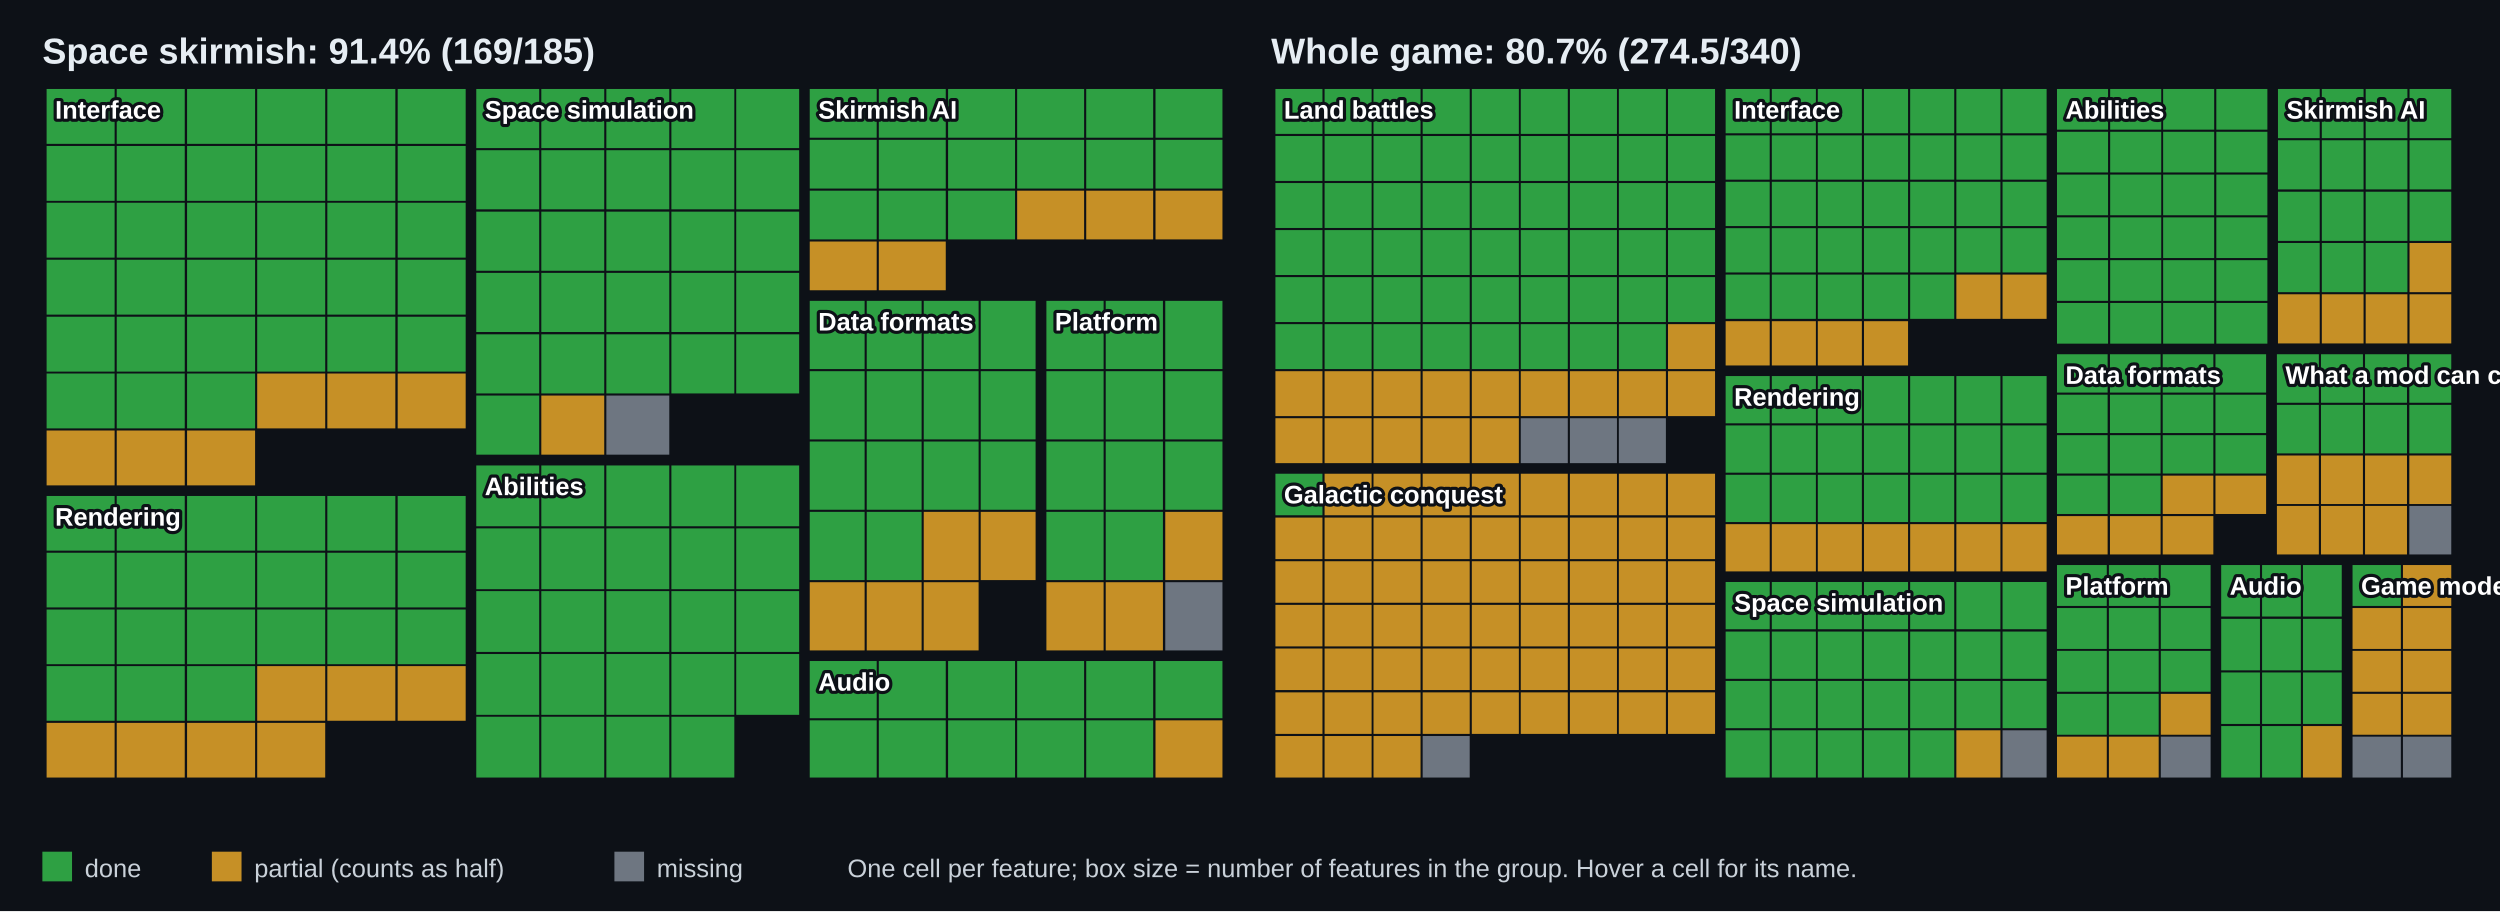
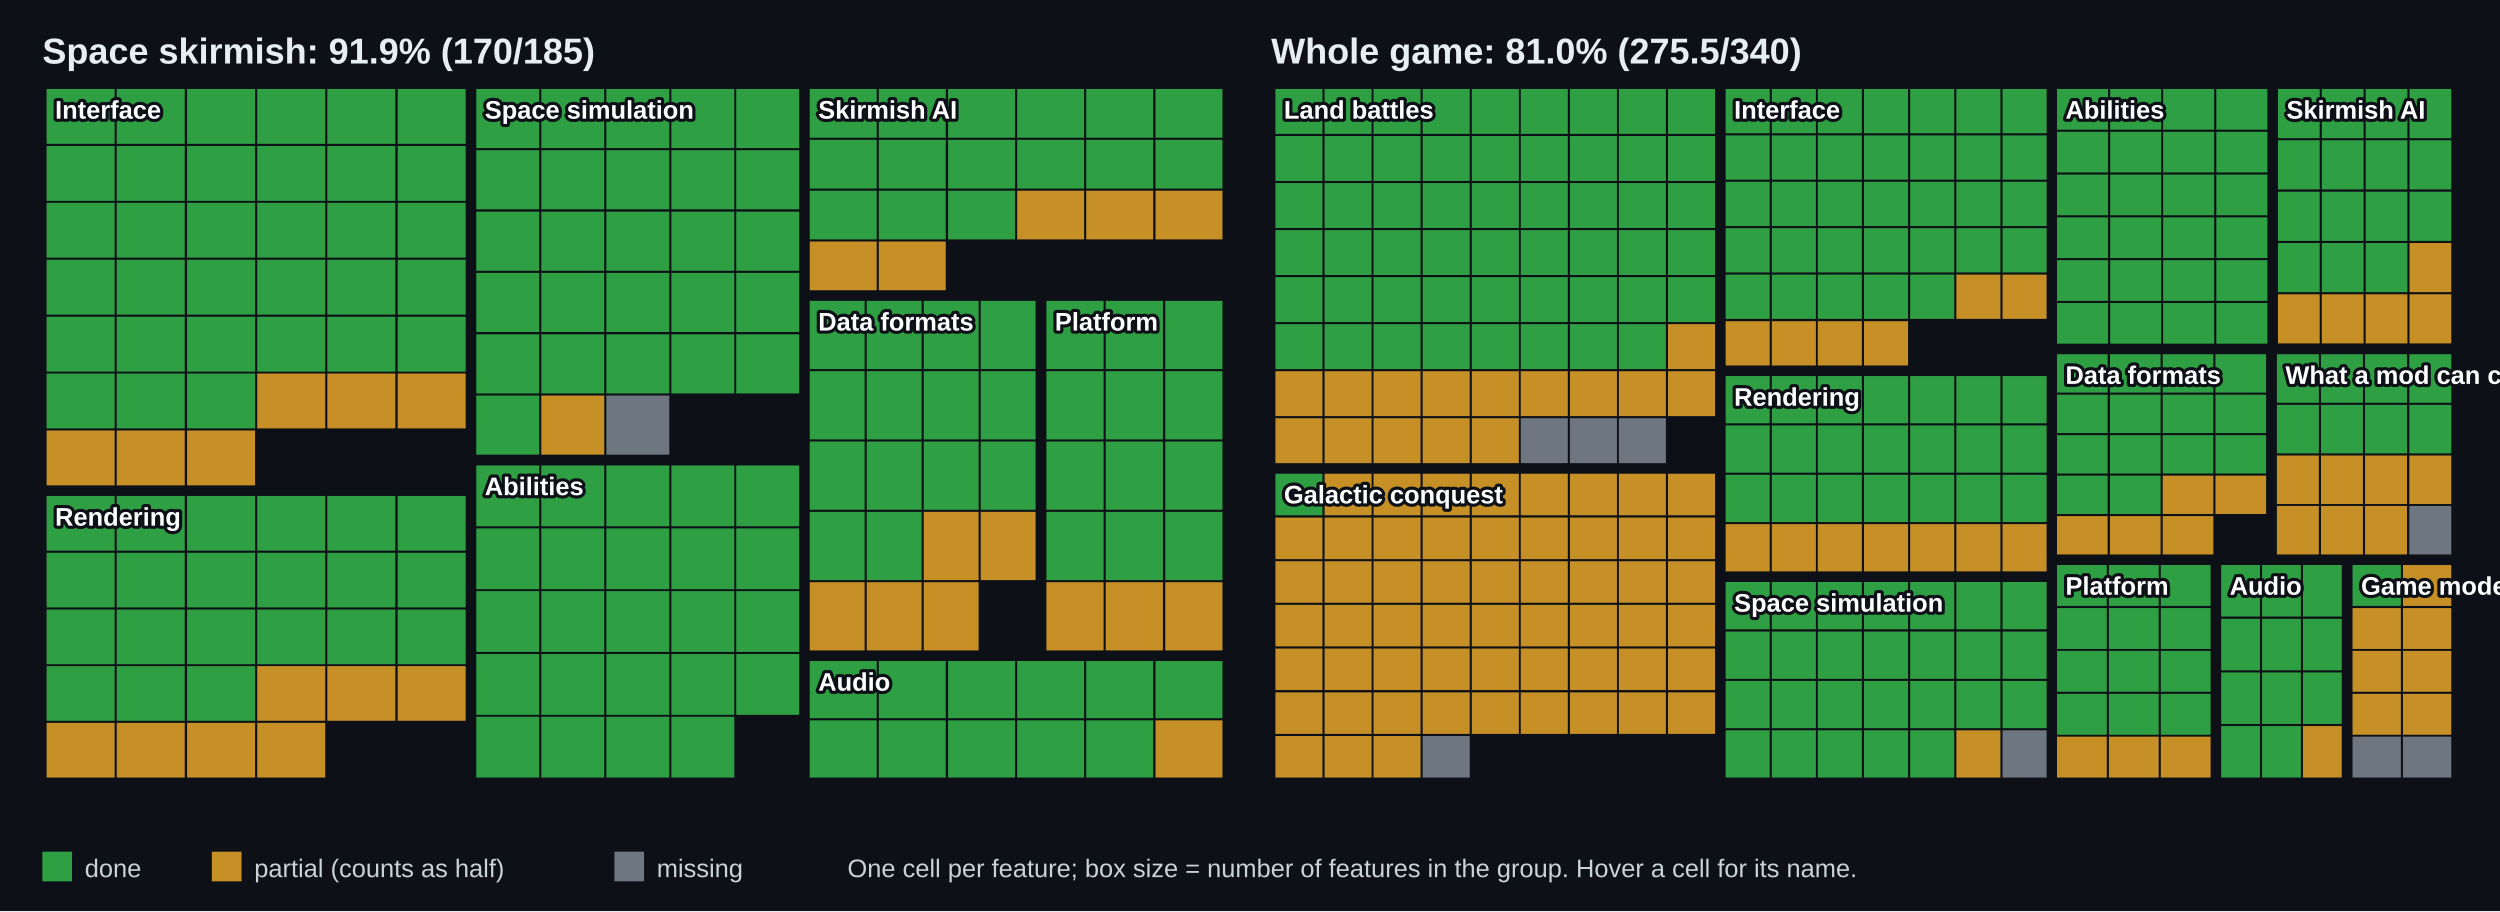
<svg xmlns="http://www.w3.org/2000/svg" viewBox="0 0 1180 430" width="1180" height="430" font-family="Segoe UI, Arial, sans-serif">
  <style>.title{font-size:17px;font-weight:700;fill:#e6edf3}.lab{font-size:12px;font-weight:700;fill:#fff}.lab.bg{stroke:#0d1117;stroke-width:3px;stroke-linejoin:round}.key{font-size:12px;fill:#c9d1d9}</style>
  <rect width="1180" height="430" fill="#0d1117" />
-   <text x="20" y="30" class="title">Space skirmish: 91.4% (169/185)</text>
+   <text x="20" y="30" class="title">Space skirmish: 91.9% (170/185)</text>
  <rect x="20" y="40" width="560" height="330" fill="#0d1117" />
  <rect x="22.0" y="42.0" width="32.1" height="25.9" fill="#2ea043" />
  <rect x="55.1" y="42.0" width="32.1" height="25.9" fill="#2ea043" />
  <rect x="88.3" y="42.0" width="32.1" height="25.9" fill="#2ea043" />
  <rect x="121.4" y="42.0" width="32.1" height="25.9" fill="#2ea043" />
  <rect x="154.5" y="42.0" width="32.1" height="25.9" fill="#2ea043" />
  <rect x="187.7" y="42.0" width="32.1" height="25.9" fill="#2ea043" />
  <rect x="22.0" y="68.9" width="32.1" height="25.9" fill="#2ea043" />
  <rect x="55.1" y="68.9" width="32.1" height="25.9" fill="#2ea043" />
  <rect x="88.3" y="68.9" width="32.1" height="25.9" fill="#2ea043" />
  <rect x="121.4" y="68.9" width="32.1" height="25.9" fill="#2ea043" />
  <rect x="154.5" y="68.9" width="32.1" height="25.9" fill="#2ea043" />
  <rect x="187.7" y="68.9" width="32.1" height="25.9" fill="#2ea043" />
  <rect x="22.0" y="95.7" width="32.1" height="25.9" fill="#2ea043" />
  <rect x="55.1" y="95.7" width="32.1" height="25.9" fill="#2ea043" />
  <rect x="88.3" y="95.7" width="32.1" height="25.9" fill="#2ea043" />
  <rect x="121.4" y="95.7" width="32.1" height="25.9" fill="#2ea043" />
  <rect x="154.5" y="95.7" width="32.1" height="25.9" fill="#2ea043" />
  <rect x="187.7" y="95.7" width="32.1" height="25.9" fill="#2ea043" />
  <rect x="22.0" y="122.6" width="32.1" height="25.9" fill="#2ea043" />
  <rect x="55.1" y="122.6" width="32.1" height="25.9" fill="#2ea043" />
  <rect x="88.3" y="122.6" width="32.1" height="25.9" fill="#2ea043" />
  <rect x="121.4" y="122.6" width="32.1" height="25.9" fill="#2ea043" />
  <rect x="154.5" y="122.6" width="32.1" height="25.9" fill="#2ea043" />
  <rect x="187.7" y="122.6" width="32.1" height="25.9" fill="#2ea043" />
  <rect x="22.0" y="149.5" width="32.1" height="25.9" fill="#2ea043" />
  <rect x="55.1" y="149.5" width="32.1" height="25.9" fill="#2ea043" />
  <rect x="88.3" y="149.5" width="32.1" height="25.9" fill="#2ea043" />
  <rect x="121.4" y="149.5" width="32.1" height="25.9" fill="#2ea043" />
  <rect x="154.5" y="149.5" width="32.1" height="25.9" fill="#2ea043" />
  <rect x="187.7" y="149.5" width="32.1" height="25.9" fill="#2ea043" />
  <rect x="22.0" y="176.3" width="32.1" height="25.9" fill="#2ea043" />
  <rect x="55.1" y="176.3" width="32.1" height="25.9" fill="#2ea043" />
  <rect x="88.3" y="176.3" width="32.1" height="25.9" fill="#2ea043" />
  <rect x="121.4" y="176.3" width="32.1" height="25.9" fill="#c69026" />
  <rect x="154.5" y="176.3" width="32.1" height="25.9" fill="#c69026" />
  <rect x="187.7" y="176.3" width="32.1" height="25.9" fill="#c69026" />
  <rect x="22.0" y="203.2" width="32.1" height="25.9" fill="#c69026" />
  <rect x="55.1" y="203.2" width="32.1" height="25.9" fill="#c69026" />
  <rect x="88.3" y="203.2" width="32.1" height="25.9" fill="#c69026" />
  <rect x="20.0" y="40.0" width="202.8" height="192.1" fill="none" stroke="#0d1117" stroke-width="3" />
  <text x="26.0" y="56.0" class="lab bg">Interface</text>
  <text x="26.0" y="56.0" class="lab">Interface</text>
  <rect x="22.0" y="234.1" width="32.1" height="25.8" fill="#2ea043" />
  <rect x="55.1" y="234.1" width="32.1" height="25.8" fill="#2ea043" />
  <rect x="88.3" y="234.1" width="32.1" height="25.8" fill="#2ea043" />
  <rect x="121.4" y="234.1" width="32.1" height="25.8" fill="#2ea043" />
  <rect x="154.5" y="234.1" width="32.1" height="25.8" fill="#2ea043" />
  <rect x="187.7" y="234.1" width="32.1" height="25.8" fill="#2ea043" />
  <rect x="22.0" y="260.9" width="32.1" height="25.8" fill="#2ea043" />
  <rect x="55.1" y="260.9" width="32.1" height="25.8" fill="#2ea043" />
  <rect x="88.3" y="260.9" width="32.1" height="25.8" fill="#2ea043" />
  <rect x="121.4" y="260.9" width="32.1" height="25.8" fill="#2ea043" />
  <rect x="154.5" y="260.9" width="32.1" height="25.8" fill="#2ea043" />
  <rect x="187.7" y="260.9" width="32.1" height="25.8" fill="#2ea043" />
  <rect x="22.0" y="287.7" width="32.1" height="25.8" fill="#2ea043" />
  <rect x="55.1" y="287.7" width="32.1" height="25.8" fill="#2ea043" />
  <rect x="88.3" y="287.7" width="32.1" height="25.8" fill="#2ea043" />
  <rect x="121.4" y="287.7" width="32.1" height="25.8" fill="#2ea043" />
  <rect x="154.5" y="287.7" width="32.1" height="25.8" fill="#2ea043" />
  <rect x="187.7" y="287.7" width="32.1" height="25.8" fill="#2ea043" />
  <rect x="22.0" y="314.4" width="32.1" height="25.8" fill="#2ea043" />
  <rect x="55.1" y="314.4" width="32.1" height="25.8" fill="#2ea043" />
  <rect x="88.3" y="314.4" width="32.1" height="25.8" fill="#2ea043" />
  <rect x="121.4" y="314.4" width="32.1" height="25.8" fill="#c69026" />
  <rect x="154.5" y="314.4" width="32.1" height="25.8" fill="#c69026" />
  <rect x="187.7" y="314.4" width="32.1" height="25.8" fill="#c69026" />
  <rect x="22.0" y="341.2" width="32.1" height="25.8" fill="#c69026" />
  <rect x="55.1" y="341.2" width="32.1" height="25.8" fill="#c69026" />
  <rect x="88.3" y="341.2" width="32.1" height="25.8" fill="#c69026" />
  <rect x="121.4" y="341.2" width="32.1" height="25.8" fill="#c69026" />
  <rect x="20.0" y="232.1" width="202.8" height="137.9" fill="none" stroke="#0d1117" stroke-width="3" />
  <text x="26.0" y="248.1" class="lab bg">Rendering</text>
  <text x="26.0" y="248.1" class="lab">Rendering</text>
  <rect x="224.8" y="42.0" width="29.7" height="27.9" fill="#2ea043" />
  <rect x="255.5" y="42.0" width="29.7" height="27.9" fill="#2ea043" />
  <rect x="286.2" y="42.0" width="29.7" height="27.9" fill="#2ea043" />
  <rect x="316.9" y="42.0" width="29.7" height="27.9" fill="#2ea043" />
  <rect x="347.5" y="42.0" width="29.7" height="27.9" fill="#2ea043" />
  <rect x="224.8" y="70.9" width="29.7" height="27.9" fill="#2ea043" />
  <rect x="255.5" y="70.9" width="29.7" height="27.9" fill="#2ea043" />
  <rect x="286.2" y="70.9" width="29.7" height="27.9" fill="#2ea043" />
  <rect x="316.9" y="70.9" width="29.7" height="27.9" fill="#2ea043" />
  <rect x="347.5" y="70.9" width="29.7" height="27.9" fill="#2ea043" />
  <rect x="224.8" y="99.9" width="29.7" height="27.9" fill="#2ea043" />
  <rect x="255.5" y="99.9" width="29.7" height="27.9" fill="#2ea043" />
  <rect x="286.2" y="99.9" width="29.7" height="27.9" fill="#2ea043" />
  <rect x="316.9" y="99.9" width="29.7" height="27.9" fill="#2ea043" />
  <rect x="347.5" y="99.9" width="29.7" height="27.9" fill="#2ea043" />
  <rect x="224.8" y="128.8" width="29.7" height="27.9" fill="#2ea043" />
  <rect x="255.5" y="128.8" width="29.7" height="27.9" fill="#2ea043" />
  <rect x="286.2" y="128.8" width="29.7" height="27.9" fill="#2ea043" />
  <rect x="316.9" y="128.8" width="29.7" height="27.9" fill="#2ea043" />
  <rect x="347.5" y="128.8" width="29.7" height="27.9" fill="#2ea043" />
  <rect x="224.8" y="157.8" width="29.7" height="27.9" fill="#2ea043" />
  <rect x="255.5" y="157.8" width="29.7" height="27.9" fill="#2ea043" />
  <rect x="286.2" y="157.8" width="29.7" height="27.9" fill="#2ea043" />
  <rect x="316.9" y="157.8" width="29.7" height="27.9" fill="#2ea043" />
  <rect x="347.5" y="157.8" width="29.7" height="27.9" fill="#2ea043" />
  <rect x="224.8" y="186.7" width="29.7" height="27.9" fill="#2ea043" />
  <rect x="255.5" y="186.7" width="29.7" height="27.9" fill="#c69026" />
  <rect x="286.2" y="186.7" width="29.7" height="27.9" fill="#6e7681" />
  <rect x="222.8" y="40.0" width="157.4" height="177.7" fill="none" stroke="#0d1117" stroke-width="3" />
  <text x="228.8" y="56.0" class="lab bg">Space simulation</text>
  <text x="228.8" y="56.0" class="lab">Space simulation</text>
  <rect x="224.8" y="219.7" width="29.7" height="28.7" fill="#2ea043" />
  <rect x="255.5" y="219.7" width="29.7" height="28.7" fill="#2ea043" />
  <rect x="286.2" y="219.7" width="29.7" height="28.7" fill="#2ea043" />
  <rect x="316.9" y="219.7" width="29.7" height="28.7" fill="#2ea043" />
  <rect x="347.5" y="219.7" width="29.7" height="28.7" fill="#2ea043" />
  <rect x="224.8" y="249.4" width="29.7" height="28.7" fill="#2ea043" />
  <rect x="255.5" y="249.4" width="29.7" height="28.7" fill="#2ea043" />
  <rect x="286.2" y="249.4" width="29.7" height="28.7" fill="#2ea043" />
  <rect x="316.9" y="249.4" width="29.7" height="28.7" fill="#2ea043" />
  <rect x="347.5" y="249.4" width="29.7" height="28.7" fill="#2ea043" />
  <rect x="224.8" y="279.0" width="29.7" height="28.7" fill="#2ea043" />
  <rect x="255.5" y="279.0" width="29.7" height="28.7" fill="#2ea043" />
  <rect x="286.2" y="279.0" width="29.7" height="28.7" fill="#2ea043" />
  <rect x="316.9" y="279.0" width="29.7" height="28.7" fill="#2ea043" />
  <rect x="347.5" y="279.0" width="29.7" height="28.7" fill="#2ea043" />
  <rect x="224.8" y="308.7" width="29.7" height="28.7" fill="#2ea043" />
  <rect x="255.5" y="308.7" width="29.7" height="28.7" fill="#2ea043" />
  <rect x="286.2" y="308.7" width="29.7" height="28.7" fill="#2ea043" />
  <rect x="316.9" y="308.7" width="29.7" height="28.7" fill="#2ea043" />
  <rect x="347.5" y="308.7" width="29.7" height="28.7" fill="#2ea043" />
  <rect x="224.8" y="338.3" width="29.7" height="28.7" fill="#2ea043" />
  <rect x="255.5" y="338.3" width="29.7" height="28.7" fill="#2ea043" />
  <rect x="286.2" y="338.3" width="29.7" height="28.7" fill="#2ea043" />
  <rect x="316.9" y="338.3" width="29.7" height="28.7" fill="#2ea043" />
  <rect x="222.8" y="217.7" width="157.4" height="152.3" fill="none" stroke="#0d1117" stroke-width="3" />
  <text x="228.8" y="233.7" class="lab bg">Abilities</text>
  <text x="228.8" y="233.7" class="lab">Abilities</text>
  <rect x="382.2" y="42.0" width="31.6" height="23.0" fill="#2ea043" />
  <rect x="414.8" y="42.0" width="31.6" height="23.0" fill="#2ea043" />
  <rect x="447.5" y="42.0" width="31.6" height="23.0" fill="#2ea043" />
  <rect x="480.1" y="42.0" width="31.6" height="23.0" fill="#2ea043" />
  <rect x="512.7" y="42.0" width="31.6" height="23.0" fill="#2ea043" />
  <rect x="545.4" y="42.0" width="31.6" height="23.0" fill="#2ea043" />
  <rect x="382.2" y="66.0" width="31.6" height="23.0" fill="#2ea043" />
  <rect x="414.8" y="66.0" width="31.6" height="23.0" fill="#2ea043" />
  <rect x="447.5" y="66.0" width="31.6" height="23.0" fill="#2ea043" />
  <rect x="480.1" y="66.0" width="31.6" height="23.0" fill="#2ea043" />
  <rect x="512.7" y="66.0" width="31.6" height="23.0" fill="#2ea043" />
  <rect x="545.4" y="66.0" width="31.6" height="23.0" fill="#2ea043" />
  <rect x="382.2" y="90.0" width="31.6" height="23.0" fill="#2ea043" />
  <rect x="414.8" y="90.0" width="31.6" height="23.0" fill="#2ea043" />
  <rect x="447.5" y="90.0" width="31.6" height="23.0" fill="#2ea043" />
  <rect x="480.1" y="90.0" width="31.6" height="23.0" fill="#c69026" />
  <rect x="512.7" y="90.0" width="31.6" height="23.0" fill="#c69026" />
  <rect x="545.4" y="90.0" width="31.6" height="23.0" fill="#c69026" />
  <rect x="382.2" y="114.0" width="31.6" height="23.0" fill="#c69026" />
  <rect x="414.8" y="114.0" width="31.6" height="23.0" fill="#c69026" />
  <rect x="380.2" y="40.0" width="199.8" height="100.0" fill="none" stroke="#0d1117" stroke-width="3" />
  <text x="386.2" y="56.0" class="lab bg">Skirmish AI</text>
  <text x="386.2" y="56.0" class="lab">Skirmish AI</text>
  <rect x="382.2" y="142.0" width="25.9" height="32.2" fill="#2ea043" />
  <rect x="409.1" y="142.0" width="25.9" height="32.2" fill="#2ea043" />
  <rect x="436.0" y="142.0" width="25.9" height="32.2" fill="#2ea043" />
  <rect x="462.9" y="142.0" width="25.9" height="32.2" fill="#2ea043" />
  <rect x="382.2" y="175.2" width="25.9" height="32.2" fill="#2ea043" />
  <rect x="409.1" y="175.2" width="25.9" height="32.2" fill="#2ea043" />
  <rect x="436.0" y="175.2" width="25.9" height="32.2" fill="#2ea043" />
  <rect x="462.9" y="175.2" width="25.9" height="32.2" fill="#2ea043" />
  <rect x="382.2" y="208.4" width="25.9" height="32.2" fill="#2ea043" />
  <rect x="409.1" y="208.4" width="25.9" height="32.2" fill="#2ea043" />
  <rect x="436.0" y="208.4" width="25.9" height="32.2" fill="#2ea043" />
  <rect x="462.9" y="208.4" width="25.9" height="32.2" fill="#2ea043" />
  <rect x="382.2" y="241.6" width="25.9" height="32.2" fill="#2ea043" />
  <rect x="409.1" y="241.6" width="25.9" height="32.2" fill="#2ea043" />
  <rect x="436.0" y="241.6" width="25.9" height="32.2" fill="#c69026" />
  <rect x="462.9" y="241.6" width="25.9" height="32.2" fill="#c69026" />
  <rect x="382.2" y="274.8" width="25.9" height="32.2" fill="#c69026" />
  <rect x="409.1" y="274.8" width="25.9" height="32.2" fill="#c69026" />
  <rect x="436.0" y="274.8" width="25.9" height="32.2" fill="#c69026" />
  <rect x="380.2" y="140.0" width="111.6" height="170.0" fill="none" stroke="#0d1117" stroke-width="3" />
  <text x="386.2" y="156.0" class="lab bg">Data formats</text>
  <text x="386.2" y="156.0" class="lab">Data formats</text>
  <rect x="493.9" y="142.0" width="27.0" height="32.2" fill="#2ea043" />
  <rect x="521.9" y="142.0" width="27.0" height="32.2" fill="#2ea043" />
  <rect x="550.0" y="142.0" width="27.0" height="32.2" fill="#2ea043" />
  <rect x="493.9" y="175.2" width="27.0" height="32.2" fill="#2ea043" />
  <rect x="521.9" y="175.2" width="27.0" height="32.2" fill="#2ea043" />
  <rect x="550.0" y="175.2" width="27.0" height="32.2" fill="#2ea043" />
  <rect x="493.9" y="208.4" width="27.0" height="32.2" fill="#2ea043" />
  <rect x="521.9" y="208.4" width="27.0" height="32.2" fill="#2ea043" />
  <rect x="550.0" y="208.4" width="27.0" height="32.2" fill="#2ea043" />
  <rect x="493.9" y="241.6" width="27.0" height="32.2" fill="#2ea043" />
  <rect x="521.9" y="241.6" width="27.0" height="32.2" fill="#2ea043" />
-   <rect x="550.0" y="241.6" width="27.0" height="32.2" fill="#c69026" />
+   <rect x="550.0" y="241.6" width="27.0" height="32.2" fill="#2ea043" />
  <rect x="493.9" y="274.8" width="27.0" height="32.2" fill="#c69026" />
  <rect x="521.9" y="274.8" width="27.0" height="32.2" fill="#c69026" />
-   <rect x="550.0" y="274.8" width="27.0" height="32.2" fill="#6e7681" />
+   <rect x="550.0" y="274.8" width="27.0" height="32.2" fill="#c69026" />
  <rect x="491.9" y="140.0" width="88.1" height="170.0" fill="none" stroke="#0d1117" stroke-width="3" />
  <text x="497.9" y="156.0" class="lab bg">Platform</text>
  <text x="497.9" y="156.0" class="lab">Platform</text>
  <rect x="382.2" y="312.0" width="31.6" height="27.0" fill="#2ea043" />
  <rect x="414.8" y="312.0" width="31.6" height="27.0" fill="#2ea043" />
  <rect x="447.5" y="312.0" width="31.6" height="27.0" fill="#2ea043" />
  <rect x="480.1" y="312.0" width="31.6" height="27.0" fill="#2ea043" />
  <rect x="512.7" y="312.0" width="31.6" height="27.0" fill="#2ea043" />
  <rect x="545.4" y="312.0" width="31.6" height="27.0" fill="#2ea043" />
  <rect x="382.2" y="340.0" width="31.6" height="27.0" fill="#2ea043" />
  <rect x="414.8" y="340.0" width="31.6" height="27.0" fill="#2ea043" />
  <rect x="447.5" y="340.0" width="31.6" height="27.0" fill="#2ea043" />
  <rect x="480.1" y="340.0" width="31.6" height="27.0" fill="#2ea043" />
  <rect x="512.7" y="340.0" width="31.6" height="27.0" fill="#2ea043" />
  <rect x="545.4" y="340.0" width="31.6" height="27.0" fill="#c69026" />
  <rect x="380.2" y="310.0" width="199.8" height="60.0" fill="none" stroke="#0d1117" stroke-width="3" />
  <text x="386.2" y="326.0" class="lab bg">Audio</text>
  <text x="386.2" y="326.0" class="lab">Audio</text>
-   <text x="600" y="30" class="title">Whole game: 80.7% (274.5/340)</text>
+   <text x="600" y="30" class="title">Whole game: 81.0% (275.5/340)</text>
  <rect x="600" y="40" width="560" height="330" fill="#0d1117" />
  <rect x="602.0" y="42.0" width="22.2" height="21.2" fill="#2ea043" />
  <rect x="625.2" y="42.0" width="22.2" height="21.2" fill="#2ea043" />
  <rect x="648.3" y="42.0" width="22.2" height="21.2" fill="#2ea043" />
  <rect x="671.5" y="42.0" width="22.2" height="21.2" fill="#2ea043" />
  <rect x="694.7" y="42.0" width="22.2" height="21.2" fill="#2ea043" />
  <rect x="717.8" y="42.0" width="22.2" height="21.2" fill="#2ea043" />
  <rect x="741.0" y="42.0" width="22.2" height="21.2" fill="#2ea043" />
  <rect x="764.1" y="42.0" width="22.2" height="21.2" fill="#2ea043" />
  <rect x="787.3" y="42.0" width="22.2" height="21.2" fill="#2ea043" />
  <rect x="602.0" y="64.2" width="22.2" height="21.2" fill="#2ea043" />
  <rect x="625.2" y="64.2" width="22.2" height="21.2" fill="#2ea043" />
  <rect x="648.3" y="64.2" width="22.2" height="21.2" fill="#2ea043" />
  <rect x="671.5" y="64.2" width="22.2" height="21.2" fill="#2ea043" />
  <rect x="694.7" y="64.2" width="22.2" height="21.2" fill="#2ea043" />
  <rect x="717.8" y="64.2" width="22.2" height="21.2" fill="#2ea043" />
  <rect x="741.0" y="64.2" width="22.2" height="21.2" fill="#2ea043" />
  <rect x="764.1" y="64.2" width="22.2" height="21.2" fill="#2ea043" />
  <rect x="787.3" y="64.2" width="22.2" height="21.2" fill="#2ea043" />
  <rect x="602.0" y="86.4" width="22.2" height="21.2" fill="#2ea043" />
  <rect x="625.2" y="86.4" width="22.2" height="21.2" fill="#2ea043" />
  <rect x="648.3" y="86.4" width="22.2" height="21.2" fill="#2ea043" />
  <rect x="671.5" y="86.4" width="22.2" height="21.2" fill="#2ea043" />
  <rect x="694.7" y="86.4" width="22.2" height="21.2" fill="#2ea043" />
  <rect x="717.8" y="86.4" width="22.2" height="21.2" fill="#2ea043" />
  <rect x="741.0" y="86.4" width="22.2" height="21.2" fill="#2ea043" />
  <rect x="764.1" y="86.4" width="22.2" height="21.2" fill="#2ea043" />
  <rect x="787.3" y="86.4" width="22.2" height="21.2" fill="#2ea043" />
  <rect x="602.0" y="108.6" width="22.2" height="21.2" fill="#2ea043" />
  <rect x="625.2" y="108.6" width="22.2" height="21.2" fill="#2ea043" />
  <rect x="648.3" y="108.6" width="22.2" height="21.2" fill="#2ea043" />
  <rect x="671.5" y="108.6" width="22.2" height="21.2" fill="#2ea043" />
  <rect x="694.7" y="108.6" width="22.2" height="21.2" fill="#2ea043" />
  <rect x="717.8" y="108.6" width="22.2" height="21.2" fill="#2ea043" />
  <rect x="741.0" y="108.6" width="22.2" height="21.2" fill="#2ea043" />
  <rect x="764.1" y="108.6" width="22.2" height="21.2" fill="#2ea043" />
  <rect x="787.3" y="108.6" width="22.2" height="21.2" fill="#2ea043" />
  <rect x="602.0" y="130.8" width="22.2" height="21.2" fill="#2ea043" />
  <rect x="625.2" y="130.8" width="22.2" height="21.2" fill="#2ea043" />
  <rect x="648.3" y="130.8" width="22.2" height="21.2" fill="#2ea043" />
  <rect x="671.5" y="130.8" width="22.2" height="21.2" fill="#2ea043" />
  <rect x="694.7" y="130.8" width="22.2" height="21.2" fill="#2ea043" />
  <rect x="717.8" y="130.8" width="22.2" height="21.2" fill="#2ea043" />
  <rect x="741.0" y="130.8" width="22.2" height="21.2" fill="#2ea043" />
  <rect x="764.1" y="130.8" width="22.2" height="21.2" fill="#2ea043" />
  <rect x="787.3" y="130.8" width="22.2" height="21.2" fill="#2ea043" />
  <rect x="602.0" y="153.0" width="22.2" height="21.2" fill="#2ea043" />
  <rect x="625.2" y="153.0" width="22.2" height="21.2" fill="#2ea043" />
  <rect x="648.3" y="153.0" width="22.2" height="21.2" fill="#2ea043" />
  <rect x="671.5" y="153.0" width="22.2" height="21.2" fill="#2ea043" />
  <rect x="694.7" y="153.0" width="22.2" height="21.2" fill="#2ea043" />
  <rect x="717.8" y="153.0" width="22.2" height="21.2" fill="#2ea043" />
  <rect x="741.0" y="153.0" width="22.2" height="21.2" fill="#2ea043" />
  <rect x="764.1" y="153.0" width="22.2" height="21.2" fill="#2ea043" />
  <rect x="787.3" y="153.0" width="22.2" height="21.2" fill="#c69026" />
  <rect x="602.0" y="175.2" width="22.2" height="21.2" fill="#c69026" />
  <rect x="625.2" y="175.2" width="22.2" height="21.2" fill="#c69026" />
  <rect x="648.3" y="175.2" width="22.2" height="21.2" fill="#c69026" />
  <rect x="671.5" y="175.2" width="22.2" height="21.2" fill="#c69026" />
  <rect x="694.7" y="175.2" width="22.2" height="21.2" fill="#c69026" />
  <rect x="717.8" y="175.2" width="22.2" height="21.2" fill="#c69026" />
  <rect x="741.0" y="175.2" width="22.2" height="21.2" fill="#c69026" />
  <rect x="764.1" y="175.2" width="22.2" height="21.2" fill="#c69026" />
  <rect x="787.3" y="175.2" width="22.2" height="21.2" fill="#c69026" />
  <rect x="602.0" y="197.4" width="22.2" height="21.2" fill="#c69026" />
  <rect x="625.2" y="197.4" width="22.2" height="21.2" fill="#c69026" />
  <rect x="648.3" y="197.4" width="22.2" height="21.2" fill="#c69026" />
  <rect x="671.5" y="197.4" width="22.2" height="21.2" fill="#c69026" />
  <rect x="694.7" y="197.4" width="22.2" height="21.2" fill="#c69026" />
  <rect x="717.8" y="197.4" width="22.2" height="21.2" fill="#6e7681" />
  <rect x="741.0" y="197.4" width="22.2" height="21.2" fill="#6e7681" />
  <rect x="764.1" y="197.4" width="22.2" height="21.2" fill="#6e7681" />
  <rect x="600.0" y="40.0" width="212.5" height="181.6" fill="none" stroke="#0d1117" stroke-width="3" />
  <text x="606.0" y="56.0" class="lab bg">Land battles</text>
  <text x="606.0" y="56.0" class="lab">Land battles</text>
  <rect x="602.0" y="223.6" width="22.2" height="19.6" fill="#2ea043" />
  <rect x="625.2" y="223.6" width="22.2" height="19.6" fill="#c69026" />
  <rect x="648.3" y="223.6" width="22.2" height="19.6" fill="#c69026" />
  <rect x="671.5" y="223.6" width="22.2" height="19.6" fill="#c69026" />
  <rect x="694.7" y="223.6" width="22.2" height="19.6" fill="#c69026" />
  <rect x="717.8" y="223.6" width="22.2" height="19.6" fill="#c69026" />
  <rect x="741.0" y="223.6" width="22.2" height="19.6" fill="#c69026" />
  <rect x="764.1" y="223.6" width="22.2" height="19.6" fill="#c69026" />
  <rect x="787.3" y="223.6" width="22.2" height="19.6" fill="#c69026" />
  <rect x="602.0" y="244.3" width="22.2" height="19.6" fill="#c69026" />
  <rect x="625.2" y="244.3" width="22.2" height="19.6" fill="#c69026" />
  <rect x="648.3" y="244.3" width="22.2" height="19.6" fill="#c69026" />
  <rect x="671.5" y="244.3" width="22.2" height="19.6" fill="#c69026" />
  <rect x="694.7" y="244.3" width="22.2" height="19.6" fill="#c69026" />
  <rect x="717.8" y="244.3" width="22.2" height="19.6" fill="#c69026" />
  <rect x="741.0" y="244.3" width="22.2" height="19.6" fill="#c69026" />
  <rect x="764.1" y="244.3" width="22.2" height="19.6" fill="#c69026" />
  <rect x="787.3" y="244.3" width="22.2" height="19.6" fill="#c69026" />
  <rect x="602.0" y="264.9" width="22.2" height="19.6" fill="#c69026" />
  <rect x="625.2" y="264.9" width="22.2" height="19.6" fill="#c69026" />
  <rect x="648.3" y="264.9" width="22.2" height="19.6" fill="#c69026" />
  <rect x="671.5" y="264.9" width="22.2" height="19.6" fill="#c69026" />
  <rect x="694.7" y="264.9" width="22.2" height="19.6" fill="#c69026" />
  <rect x="717.8" y="264.9" width="22.2" height="19.6" fill="#c69026" />
  <rect x="741.0" y="264.9" width="22.2" height="19.6" fill="#c69026" />
  <rect x="764.1" y="264.9" width="22.2" height="19.6" fill="#c69026" />
  <rect x="787.3" y="264.9" width="22.2" height="19.6" fill="#c69026" />
  <rect x="602.0" y="285.5" width="22.2" height="19.6" fill="#c69026" />
  <rect x="625.2" y="285.5" width="22.2" height="19.6" fill="#c69026" />
  <rect x="648.3" y="285.5" width="22.2" height="19.6" fill="#c69026" />
  <rect x="671.5" y="285.5" width="22.2" height="19.6" fill="#c69026" />
  <rect x="694.7" y="285.5" width="22.2" height="19.6" fill="#c69026" />
  <rect x="717.8" y="285.5" width="22.2" height="19.6" fill="#c69026" />
  <rect x="741.0" y="285.5" width="22.2" height="19.6" fill="#c69026" />
  <rect x="764.1" y="285.5" width="22.2" height="19.6" fill="#c69026" />
  <rect x="787.3" y="285.5" width="22.2" height="19.6" fill="#c69026" />
  <rect x="602.0" y="306.1" width="22.2" height="19.6" fill="#c69026" />
  <rect x="625.2" y="306.1" width="22.2" height="19.6" fill="#c69026" />
  <rect x="648.3" y="306.1" width="22.2" height="19.6" fill="#c69026" />
  <rect x="671.5" y="306.1" width="22.2" height="19.6" fill="#c69026" />
  <rect x="694.7" y="306.1" width="22.2" height="19.6" fill="#c69026" />
  <rect x="717.8" y="306.1" width="22.2" height="19.6" fill="#c69026" />
  <rect x="741.0" y="306.1" width="22.2" height="19.6" fill="#c69026" />
  <rect x="764.1" y="306.1" width="22.2" height="19.6" fill="#c69026" />
  <rect x="787.3" y="306.1" width="22.2" height="19.6" fill="#c69026" />
  <rect x="602.0" y="326.8" width="22.2" height="19.6" fill="#c69026" />
  <rect x="625.2" y="326.8" width="22.2" height="19.6" fill="#c69026" />
  <rect x="648.3" y="326.8" width="22.2" height="19.6" fill="#c69026" />
  <rect x="671.5" y="326.8" width="22.2" height="19.6" fill="#c69026" />
  <rect x="694.7" y="326.8" width="22.2" height="19.6" fill="#c69026" />
  <rect x="717.8" y="326.8" width="22.2" height="19.6" fill="#c69026" />
  <rect x="741.0" y="326.8" width="22.2" height="19.6" fill="#c69026" />
  <rect x="764.1" y="326.8" width="22.2" height="19.6" fill="#c69026" />
  <rect x="787.3" y="326.8" width="22.2" height="19.6" fill="#c69026" />
  <rect x="602.0" y="347.4" width="22.2" height="19.6" fill="#c69026" />
  <rect x="625.2" y="347.4" width="22.2" height="19.6" fill="#c69026" />
  <rect x="648.3" y="347.4" width="22.2" height="19.6" fill="#c69026" />
  <rect x="671.5" y="347.4" width="22.2" height="19.6" fill="#6e7681" />
  <rect x="600.0" y="221.6" width="212.5" height="148.4" fill="none" stroke="#0d1117" stroke-width="3" />
  <text x="606.0" y="237.6" class="lab bg">Galactic conquest</text>
  <text x="606.0" y="237.6" class="lab">Galactic conquest</text>
  <rect x="814.5" y="42.0" width="20.8" height="20.9" fill="#2ea043" />
  <rect x="836.3" y="42.0" width="20.8" height="20.9" fill="#2ea043" />
  <rect x="858.0" y="42.0" width="20.8" height="20.9" fill="#2ea043" />
  <rect x="879.8" y="42.0" width="20.8" height="20.9" fill="#2ea043" />
  <rect x="901.6" y="42.0" width="20.8" height="20.9" fill="#2ea043" />
  <rect x="923.4" y="42.0" width="20.8" height="20.9" fill="#2ea043" />
  <rect x="945.2" y="42.0" width="20.8" height="20.9" fill="#2ea043" />
  <rect x="814.5" y="63.9" width="20.8" height="20.9" fill="#2ea043" />
  <rect x="836.3" y="63.9" width="20.8" height="20.9" fill="#2ea043" />
  <rect x="858.0" y="63.9" width="20.8" height="20.9" fill="#2ea043" />
  <rect x="879.8" y="63.9" width="20.8" height="20.9" fill="#2ea043" />
  <rect x="901.6" y="63.9" width="20.8" height="20.9" fill="#2ea043" />
  <rect x="923.4" y="63.9" width="20.8" height="20.9" fill="#2ea043" />
  <rect x="945.2" y="63.9" width="20.8" height="20.9" fill="#2ea043" />
  <rect x="814.5" y="85.8" width="20.8" height="20.9" fill="#2ea043" />
  <rect x="836.3" y="85.8" width="20.8" height="20.9" fill="#2ea043" />
  <rect x="858.0" y="85.8" width="20.8" height="20.9" fill="#2ea043" />
  <rect x="879.8" y="85.8" width="20.8" height="20.9" fill="#2ea043" />
  <rect x="901.6" y="85.8" width="20.8" height="20.9" fill="#2ea043" />
  <rect x="923.4" y="85.8" width="20.8" height="20.9" fill="#2ea043" />
  <rect x="945.2" y="85.8" width="20.8" height="20.9" fill="#2ea043" />
  <rect x="814.5" y="107.7" width="20.8" height="20.9" fill="#2ea043" />
  <rect x="836.3" y="107.7" width="20.8" height="20.9" fill="#2ea043" />
  <rect x="858.0" y="107.7" width="20.8" height="20.9" fill="#2ea043" />
  <rect x="879.8" y="107.7" width="20.8" height="20.9" fill="#2ea043" />
  <rect x="901.6" y="107.7" width="20.8" height="20.9" fill="#2ea043" />
  <rect x="923.4" y="107.7" width="20.8" height="20.9" fill="#2ea043" />
  <rect x="945.2" y="107.7" width="20.8" height="20.9" fill="#2ea043" />
  <rect x="814.5" y="129.6" width="20.8" height="20.9" fill="#2ea043" />
  <rect x="836.3" y="129.6" width="20.8" height="20.9" fill="#2ea043" />
  <rect x="858.0" y="129.6" width="20.8" height="20.9" fill="#2ea043" />
  <rect x="879.8" y="129.6" width="20.8" height="20.9" fill="#2ea043" />
  <rect x="901.6" y="129.6" width="20.8" height="20.9" fill="#2ea043" />
  <rect x="923.4" y="129.6" width="20.8" height="20.9" fill="#c69026" />
  <rect x="945.2" y="129.6" width="20.8" height="20.9" fill="#c69026" />
  <rect x="814.5" y="151.6" width="20.8" height="20.9" fill="#c69026" />
  <rect x="836.3" y="151.6" width="20.8" height="20.9" fill="#c69026" />
  <rect x="858.0" y="151.6" width="20.8" height="20.9" fill="#c69026" />
  <rect x="879.8" y="151.6" width="20.8" height="20.9" fill="#c69026" />
  <rect x="812.5" y="40.0" width="156.5" height="135.5" fill="none" stroke="#0d1117" stroke-width="3" />
  <text x="818.5" y="56.0" class="lab bg">Interface</text>
  <text x="818.5" y="56.0" class="lab">Interface</text>
  <rect x="814.5" y="177.5" width="20.8" height="22.3" fill="#2ea043" />
  <rect x="836.3" y="177.5" width="20.8" height="22.3" fill="#2ea043" />
  <rect x="858.0" y="177.5" width="20.8" height="22.3" fill="#2ea043" />
  <rect x="879.8" y="177.5" width="20.8" height="22.3" fill="#2ea043" />
  <rect x="901.6" y="177.5" width="20.8" height="22.3" fill="#2ea043" />
  <rect x="923.4" y="177.5" width="20.8" height="22.3" fill="#2ea043" />
  <rect x="945.2" y="177.5" width="20.8" height="22.3" fill="#2ea043" />
  <rect x="814.5" y="200.8" width="20.8" height="22.3" fill="#2ea043" />
  <rect x="836.3" y="200.8" width="20.8" height="22.3" fill="#2ea043" />
  <rect x="858.0" y="200.8" width="20.8" height="22.3" fill="#2ea043" />
  <rect x="879.8" y="200.8" width="20.8" height="22.3" fill="#2ea043" />
  <rect x="901.6" y="200.8" width="20.8" height="22.3" fill="#2ea043" />
  <rect x="923.4" y="200.8" width="20.8" height="22.3" fill="#2ea043" />
  <rect x="945.2" y="200.8" width="20.8" height="22.3" fill="#2ea043" />
  <rect x="814.5" y="224.1" width="20.8" height="22.3" fill="#2ea043" />
  <rect x="836.3" y="224.1" width="20.8" height="22.3" fill="#2ea043" />
  <rect x="858.0" y="224.1" width="20.8" height="22.3" fill="#2ea043" />
  <rect x="879.8" y="224.1" width="20.8" height="22.3" fill="#2ea043" />
  <rect x="901.6" y="224.1" width="20.8" height="22.3" fill="#2ea043" />
  <rect x="923.4" y="224.1" width="20.8" height="22.3" fill="#2ea043" />
  <rect x="945.2" y="224.1" width="20.8" height="22.3" fill="#2ea043" />
  <rect x="814.5" y="247.4" width="20.8" height="22.3" fill="#c69026" />
  <rect x="836.3" y="247.4" width="20.8" height="22.3" fill="#c69026" />
  <rect x="858.0" y="247.4" width="20.8" height="22.3" fill="#c69026" />
  <rect x="879.8" y="247.4" width="20.8" height="22.3" fill="#c69026" />
  <rect x="901.6" y="247.4" width="20.8" height="22.3" fill="#c69026" />
  <rect x="923.4" y="247.4" width="20.8" height="22.3" fill="#c69026" />
  <rect x="945.2" y="247.4" width="20.8" height="22.3" fill="#c69026" />
  <rect x="812.5" y="175.5" width="156.5" height="97.3" fill="none" stroke="#0d1117" stroke-width="3" />
  <text x="818.5" y="191.5" class="lab bg">Rendering</text>
  <text x="818.5" y="191.5" class="lab">Rendering</text>
  <rect x="814.5" y="274.7" width="20.8" height="22.3" fill="#2ea043" />
  <rect x="836.3" y="274.7" width="20.8" height="22.3" fill="#2ea043" />
  <rect x="858.0" y="274.7" width="20.8" height="22.3" fill="#2ea043" />
  <rect x="879.8" y="274.7" width="20.8" height="22.3" fill="#2ea043" />
  <rect x="901.6" y="274.7" width="20.8" height="22.3" fill="#2ea043" />
  <rect x="923.4" y="274.7" width="20.8" height="22.3" fill="#2ea043" />
  <rect x="945.2" y="274.7" width="20.8" height="22.3" fill="#2ea043" />
  <rect x="814.5" y="298.1" width="20.8" height="22.3" fill="#2ea043" />
  <rect x="836.3" y="298.1" width="20.8" height="22.3" fill="#2ea043" />
  <rect x="858.0" y="298.1" width="20.8" height="22.3" fill="#2ea043" />
  <rect x="879.8" y="298.1" width="20.8" height="22.3" fill="#2ea043" />
  <rect x="901.6" y="298.1" width="20.8" height="22.3" fill="#2ea043" />
  <rect x="923.4" y="298.1" width="20.8" height="22.3" fill="#2ea043" />
  <rect x="945.2" y="298.1" width="20.8" height="22.3" fill="#2ea043" />
  <rect x="814.5" y="321.4" width="20.8" height="22.3" fill="#2ea043" />
  <rect x="836.3" y="321.4" width="20.8" height="22.3" fill="#2ea043" />
  <rect x="858.0" y="321.4" width="20.8" height="22.3" fill="#2ea043" />
  <rect x="879.8" y="321.4" width="20.8" height="22.3" fill="#2ea043" />
  <rect x="901.6" y="321.4" width="20.8" height="22.3" fill="#2ea043" />
  <rect x="923.4" y="321.4" width="20.8" height="22.3" fill="#2ea043" />
  <rect x="945.2" y="321.4" width="20.8" height="22.3" fill="#2ea043" />
  <rect x="814.5" y="344.7" width="20.8" height="22.3" fill="#2ea043" />
  <rect x="836.3" y="344.7" width="20.8" height="22.3" fill="#2ea043" />
  <rect x="858.0" y="344.7" width="20.8" height="22.3" fill="#2ea043" />
  <rect x="879.8" y="344.7" width="20.8" height="22.3" fill="#2ea043" />
  <rect x="901.6" y="344.7" width="20.8" height="22.3" fill="#2ea043" />
  <rect x="923.4" y="344.7" width="20.8" height="22.3" fill="#c69026" />
  <rect x="945.2" y="344.7" width="20.8" height="22.3" fill="#6e7681" />
  <rect x="812.5" y="272.7" width="156.5" height="97.3" fill="none" stroke="#0d1117" stroke-width="3" />
  <text x="818.5" y="288.7" class="lab bg">Space simulation</text>
  <text x="818.5" y="288.7" class="lab">Space simulation</text>
  <rect x="970.9" y="42.0" width="24.1" height="19.2" fill="#2ea043" />
  <rect x="996.0" y="42.0" width="24.1" height="19.2" fill="#2ea043" />
  <rect x="1021.0" y="42.0" width="24.1" height="19.2" fill="#2ea043" />
  <rect x="1046.1" y="42.0" width="24.1" height="19.2" fill="#2ea043" />
  <rect x="970.9" y="62.2" width="24.1" height="19.2" fill="#2ea043" />
  <rect x="996.0" y="62.2" width="24.1" height="19.2" fill="#2ea043" />
  <rect x="1021.0" y="62.2" width="24.1" height="19.2" fill="#2ea043" />
  <rect x="1046.1" y="62.2" width="24.1" height="19.2" fill="#2ea043" />
  <rect x="970.9" y="82.4" width="24.1" height="19.2" fill="#2ea043" />
  <rect x="996.0" y="82.4" width="24.1" height="19.2" fill="#2ea043" />
  <rect x="1021.0" y="82.4" width="24.1" height="19.2" fill="#2ea043" />
  <rect x="1046.1" y="82.4" width="24.1" height="19.2" fill="#2ea043" />
  <rect x="970.9" y="102.6" width="24.1" height="19.2" fill="#2ea043" />
  <rect x="996.0" y="102.6" width="24.1" height="19.2" fill="#2ea043" />
  <rect x="1021.0" y="102.6" width="24.1" height="19.2" fill="#2ea043" />
  <rect x="1046.1" y="102.6" width="24.1" height="19.2" fill="#2ea043" />
  <rect x="970.9" y="122.8" width="24.1" height="19.2" fill="#2ea043" />
  <rect x="996.0" y="122.8" width="24.1" height="19.2" fill="#2ea043" />
  <rect x="1021.0" y="122.8" width="24.1" height="19.2" fill="#2ea043" />
  <rect x="1046.1" y="122.8" width="24.1" height="19.2" fill="#2ea043" />
  <rect x="970.9" y="143.0" width="24.1" height="19.2" fill="#2ea043" />
  <rect x="996.0" y="143.0" width="24.1" height="19.2" fill="#2ea043" />
  <rect x="1021.0" y="143.0" width="24.1" height="19.2" fill="#2ea043" />
  <rect x="1046.1" y="143.0" width="24.1" height="19.2" fill="#2ea043" />
  <rect x="968.9" y="40.0" width="104.2" height="125.2" fill="none" stroke="#0d1117" stroke-width="3" />
  <text x="974.9" y="56.0" class="lab bg">Abilities</text>
  <text x="974.9" y="56.0" class="lab">Abilities</text>
  <rect x="1075.2" y="42.0" width="19.7" height="23.2" fill="#2ea043" />
  <rect x="1095.9" y="42.0" width="19.7" height="23.2" fill="#2ea043" />
  <rect x="1116.6" y="42.0" width="19.7" height="23.2" fill="#2ea043" />
  <rect x="1137.3" y="42.0" width="19.7" height="23.2" fill="#2ea043" />
  <rect x="1075.2" y="66.2" width="19.7" height="23.2" fill="#2ea043" />
  <rect x="1095.9" y="66.2" width="19.7" height="23.2" fill="#2ea043" />
  <rect x="1116.6" y="66.2" width="19.7" height="23.2" fill="#2ea043" />
  <rect x="1137.3" y="66.2" width="19.7" height="23.2" fill="#2ea043" />
  <rect x="1075.2" y="90.5" width="19.7" height="23.2" fill="#2ea043" />
  <rect x="1095.9" y="90.5" width="19.7" height="23.2" fill="#2ea043" />
  <rect x="1116.6" y="90.5" width="19.7" height="23.2" fill="#2ea043" />
  <rect x="1137.3" y="90.5" width="19.7" height="23.2" fill="#2ea043" />
  <rect x="1075.2" y="114.7" width="19.7" height="23.2" fill="#2ea043" />
  <rect x="1095.9" y="114.7" width="19.7" height="23.2" fill="#2ea043" />
  <rect x="1116.6" y="114.7" width="19.7" height="23.2" fill="#2ea043" />
  <rect x="1137.3" y="114.7" width="19.7" height="23.2" fill="#c69026" />
  <rect x="1075.2" y="138.9" width="19.7" height="23.2" fill="#c69026" />
  <rect x="1095.9" y="138.9" width="19.7" height="23.2" fill="#c69026" />
  <rect x="1116.6" y="138.9" width="19.7" height="23.2" fill="#c69026" />
  <rect x="1137.3" y="138.9" width="19.7" height="23.2" fill="#c69026" />
  <rect x="1073.2" y="40.0" width="86.8" height="125.2" fill="none" stroke="#0d1117" stroke-width="3" />
  <text x="1079.2" y="56.0" class="lab bg">Skirmish AI</text>
  <text x="1079.2" y="56.0" class="lab">Skirmish AI</text>
  <rect x="970.9" y="167.2" width="23.9" height="18.1" fill="#2ea043" />
  <rect x="995.9" y="167.2" width="23.9" height="18.1" fill="#2ea043" />
  <rect x="1020.8" y="167.2" width="23.9" height="18.1" fill="#2ea043" />
  <rect x="1045.7" y="167.2" width="23.9" height="18.1" fill="#2ea043" />
  <rect x="970.9" y="186.3" width="23.9" height="18.1" fill="#2ea043" />
  <rect x="995.9" y="186.3" width="23.9" height="18.1" fill="#2ea043" />
  <rect x="1020.8" y="186.3" width="23.9" height="18.1" fill="#2ea043" />
  <rect x="1045.7" y="186.3" width="23.9" height="18.1" fill="#2ea043" />
  <rect x="970.9" y="205.4" width="23.9" height="18.1" fill="#2ea043" />
  <rect x="995.9" y="205.4" width="23.9" height="18.1" fill="#2ea043" />
  <rect x="1020.8" y="205.4" width="23.9" height="18.1" fill="#2ea043" />
  <rect x="1045.7" y="205.4" width="23.9" height="18.1" fill="#2ea043" />
  <rect x="970.9" y="224.5" width="23.9" height="18.1" fill="#2ea043" />
  <rect x="995.9" y="224.5" width="23.9" height="18.1" fill="#2ea043" />
  <rect x="1020.8" y="224.5" width="23.9" height="18.1" fill="#c69026" />
  <rect x="1045.7" y="224.5" width="23.9" height="18.1" fill="#c69026" />
  <rect x="970.9" y="243.6" width="23.9" height="18.1" fill="#c69026" />
  <rect x="995.9" y="243.6" width="23.9" height="18.1" fill="#c69026" />
  <rect x="1020.8" y="243.6" width="23.9" height="18.1" fill="#c69026" />
  <rect x="968.9" y="165.2" width="103.7" height="99.6" fill="none" stroke="#0d1117" stroke-width="3" />
  <text x="974.9" y="181.2" class="lab bg">Data formats</text>
  <text x="974.9" y="181.2" class="lab">Data formats</text>
  <rect x="1074.7" y="167.2" width="19.8" height="22.9" fill="#2ea043" />
  <rect x="1095.5" y="167.2" width="19.8" height="22.9" fill="#2ea043" />
  <rect x="1116.3" y="167.2" width="19.8" height="22.9" fill="#2ea043" />
  <rect x="1137.2" y="167.2" width="19.8" height="22.9" fill="#2ea043" />
  <rect x="1074.7" y="191.1" width="19.8" height="22.9" fill="#2ea043" />
  <rect x="1095.5" y="191.1" width="19.8" height="22.9" fill="#2ea043" />
  <rect x="1116.3" y="191.1" width="19.8" height="22.9" fill="#2ea043" />
  <rect x="1137.2" y="191.1" width="19.8" height="22.9" fill="#2ea043" />
  <rect x="1074.7" y="215.0" width="19.8" height="22.9" fill="#c69026" />
  <rect x="1095.5" y="215.0" width="19.8" height="22.9" fill="#c69026" />
  <rect x="1116.3" y="215.0" width="19.8" height="22.9" fill="#c69026" />
  <rect x="1137.2" y="215.0" width="19.8" height="22.9" fill="#c69026" />
  <rect x="1074.7" y="238.8" width="19.8" height="22.9" fill="#c69026" />
  <rect x="1095.5" y="238.8" width="19.8" height="22.9" fill="#c69026" />
  <rect x="1116.3" y="238.8" width="19.8" height="22.9" fill="#c69026" />
  <rect x="1137.2" y="238.8" width="19.8" height="22.9" fill="#6e7681" />
  <rect x="1072.7" y="165.2" width="87.3" height="99.6" fill="none" stroke="#0d1117" stroke-width="3" />
  <text x="1078.7" y="181.2" class="lab bg">What a mod can change</text>
  <text x="1078.7" y="181.2" class="lab">What a mod can change</text>
  <rect x="970.9" y="266.7" width="23.5" height="19.3" fill="#2ea043" />
  <rect x="995.4" y="266.7" width="23.5" height="19.3" fill="#2ea043" />
  <rect x="1019.9" y="266.7" width="23.5" height="19.3" fill="#2ea043" />
  <rect x="970.9" y="287.0" width="23.5" height="19.3" fill="#2ea043" />
  <rect x="995.4" y="287.0" width="23.5" height="19.3" fill="#2ea043" />
  <rect x="1019.9" y="287.0" width="23.5" height="19.3" fill="#2ea043" />
  <rect x="970.9" y="307.2" width="23.5" height="19.3" fill="#2ea043" />
  <rect x="995.4" y="307.2" width="23.5" height="19.3" fill="#2ea043" />
  <rect x="1019.9" y="307.2" width="23.5" height="19.3" fill="#2ea043" />
  <rect x="970.9" y="327.5" width="23.5" height="19.3" fill="#2ea043" />
  <rect x="995.4" y="327.5" width="23.5" height="19.3" fill="#2ea043" />
-   <rect x="1019.9" y="327.5" width="23.5" height="19.3" fill="#c69026" />
+   <rect x="1019.9" y="327.5" width="23.5" height="19.3" fill="#2ea043" />
  <rect x="970.9" y="347.7" width="23.5" height="19.3" fill="#c69026" />
  <rect x="995.4" y="347.7" width="23.5" height="19.3" fill="#c69026" />
-   <rect x="1019.9" y="347.7" width="23.5" height="19.3" fill="#6e7681" />
+   <rect x="1019.9" y="347.7" width="23.5" height="19.3" fill="#c69026" />
  <rect x="968.9" y="264.7" width="77.5" height="105.3" fill="none" stroke="#0d1117" stroke-width="3" />
  <text x="974.9" y="280.7" class="lab bg">Platform</text>
  <text x="974.9" y="280.7" class="lab">Platform</text>
  <rect x="1048.4" y="266.7" width="18.3" height="24.3" fill="#2ea043" />
  <rect x="1067.7" y="266.7" width="18.3" height="24.3" fill="#2ea043" />
  <rect x="1087.0" y="266.7" width="18.3" height="24.3" fill="#2ea043" />
  <rect x="1048.4" y="292.1" width="18.3" height="24.3" fill="#2ea043" />
  <rect x="1067.7" y="292.1" width="18.3" height="24.3" fill="#2ea043" />
  <rect x="1087.0" y="292.1" width="18.3" height="24.3" fill="#2ea043" />
  <rect x="1048.4" y="317.4" width="18.3" height="24.3" fill="#2ea043" />
  <rect x="1067.7" y="317.4" width="18.3" height="24.3" fill="#2ea043" />
  <rect x="1087.0" y="317.4" width="18.3" height="24.3" fill="#2ea043" />
  <rect x="1048.4" y="342.7" width="18.3" height="24.3" fill="#2ea043" />
  <rect x="1067.7" y="342.7" width="18.3" height="24.3" fill="#2ea043" />
  <rect x="1087.0" y="342.7" width="18.3" height="24.3" fill="#c69026" />
  <rect x="1046.4" y="264.7" width="62.0" height="105.3" fill="none" stroke="#0d1117" stroke-width="3" />
  <text x="1052.4" y="280.7" class="lab bg">Audio</text>
  <text x="1052.4" y="280.7" class="lab">Audio</text>
  <rect x="1110.4" y="266.7" width="22.8" height="19.3" fill="#2ea043" />
  <rect x="1134.2" y="266.7" width="22.8" height="19.3" fill="#c69026" />
  <rect x="1110.4" y="287.0" width="22.8" height="19.3" fill="#c69026" />
  <rect x="1134.2" y="287.0" width="22.8" height="19.3" fill="#c69026" />
  <rect x="1110.4" y="307.2" width="22.8" height="19.3" fill="#c69026" />
  <rect x="1134.2" y="307.2" width="22.8" height="19.3" fill="#c69026" />
  <rect x="1110.4" y="327.5" width="22.8" height="19.3" fill="#c69026" />
  <rect x="1134.2" y="327.5" width="22.8" height="19.3" fill="#c69026" />
  <rect x="1110.4" y="347.7" width="22.8" height="19.3" fill="#6e7681" />
  <rect x="1134.2" y="347.7" width="22.8" height="19.3" fill="#6e7681" />
  <rect x="1108.4" y="264.7" width="51.6" height="105.3" fill="none" stroke="#0d1117" stroke-width="3" />
  <text x="1114.4" y="280.7" class="lab bg">Game modes</text>
  <text x="1114.4" y="280.7" class="lab">Game modes</text>
  <g transform="translate(20 402)">
    <rect width="14" height="14" fill="#2ea043" />
    <text x="20" y="12" class="key">done</text>
    <rect x="80" width="14" height="14" fill="#c69026" />
    <text x="100" y="12" class="key">partial (counts as half)</text>
    <rect x="270" width="14" height="14" fill="#6e7681" />
    <text x="290" y="12" class="key">missing</text>
    <text x="380" y="12" class="key">One cell per feature; box size = number of features in the group. Hover a cell for its name.</text>
  </g>
</svg>
